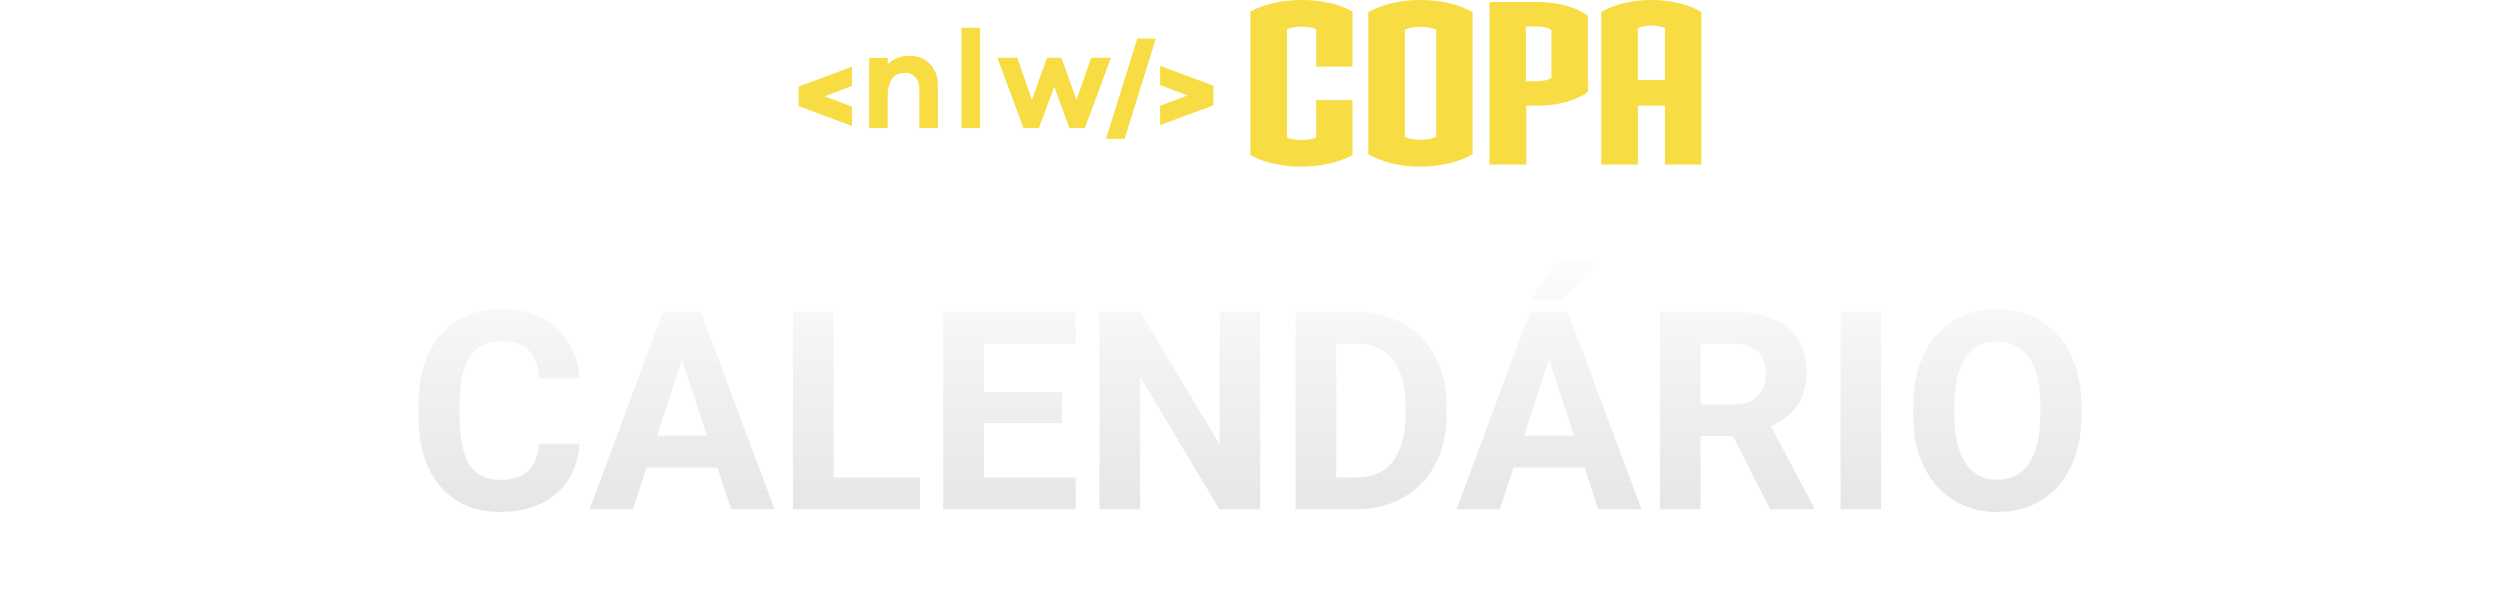
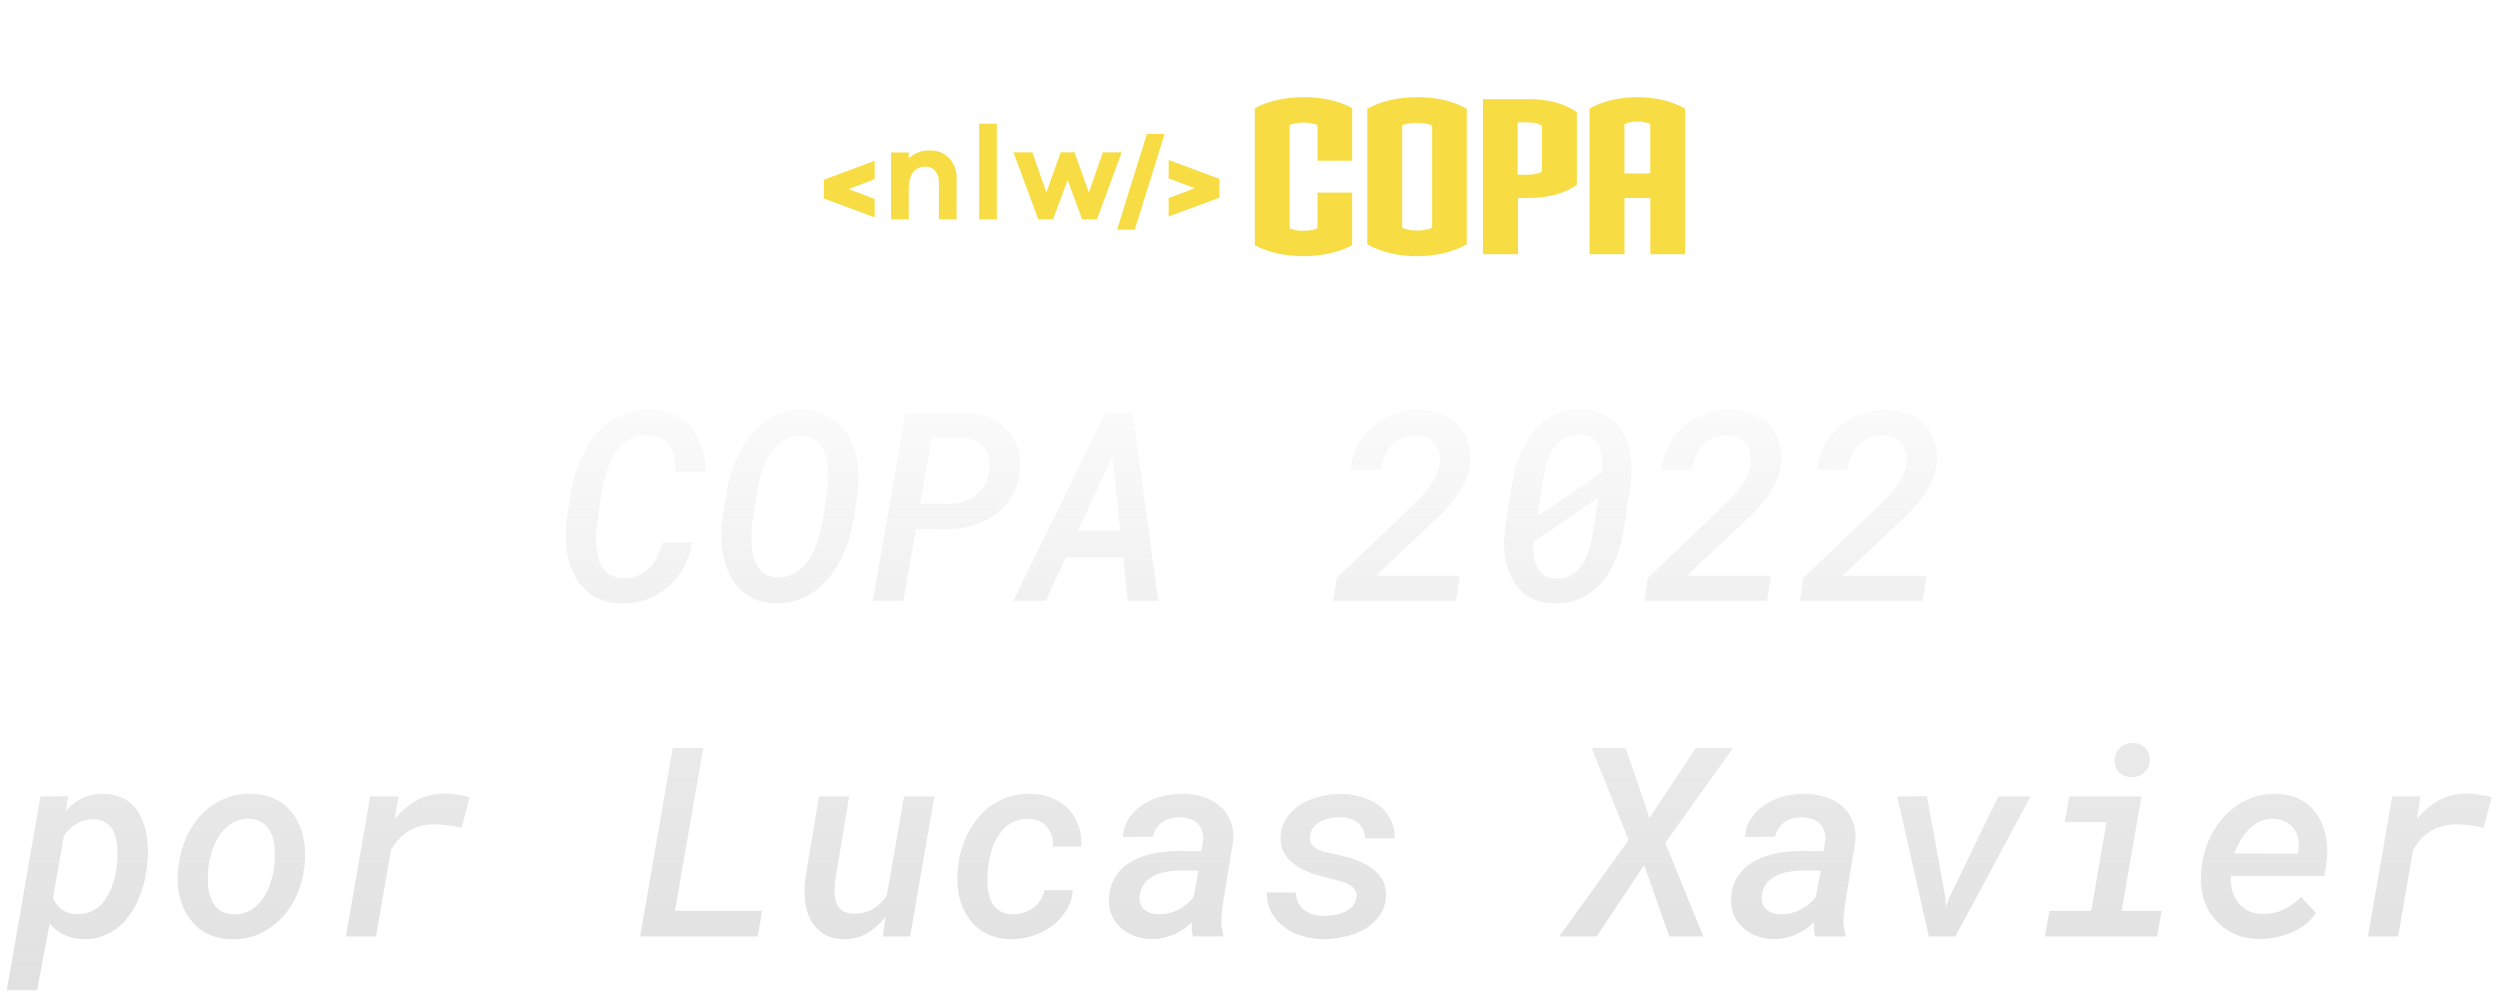
- <svg xmlns="http://www.w3.org/2000/svg" width="270" height="64" viewBox="0 0 270 64" fill="none">
-   <path fill-rule="evenodd" clip-rule="evenodd" d="M92.013 9.282V7.203L86.267 9.339H86.256V11.472H86.267L92.013 13.607V11.526L89.066 10.4L92.013 9.279V9.282Z" fill="#F7DD43" />
-   <path fill-rule="evenodd" clip-rule="evenodd" d="M125.292 13.504V11.425L128.236 10.307L125.292 9.189V7.111L131.03 9.246H131.043V11.382H131.03L125.292 13.506V13.504ZM122.827 4.17L119.454 15H121.456L124.83 4.17H122.827Z" fill="#F7DD43" />
-   <path fill-rule="evenodd" clip-rule="evenodd" d="M100.454 6.917C101.026 7.543 101.325 8.37 101.29 9.216V13.83H99.287V9.641C99.312 9.173 99.162 8.716 98.868 8.351C98.591 8.027 98.18 7.848 97.753 7.867C96.499 7.867 95.87 8.737 95.87 10.476V13.83H93.868V6.256H95.87V6.939C96.507 6.322 97.369 5.993 98.256 6.031C99.083 5.995 99.883 6.319 100.454 6.917Z" fill="#F7DD43" />
-   <path fill-rule="evenodd" clip-rule="evenodd" d="M103.841 3V13.83H105.844V3H103.841Z" fill="#F7DD43" />
-   <path fill-rule="evenodd" clip-rule="evenodd" d="M117.166 13.83H115.496L113.858 9.369L112.204 13.83H110.534L107.726 6.243H109.867L111.445 10.781L113.072 6.243H114.636L116.263 10.794L117.841 6.243H119.982L117.172 13.83H117.166Z" fill="#F7DD43" />
-   <path d="M140.58 17.998C138.653 17.998 136.629 17.633 135.043 16.754V1.244C136.605 0.39 138.628 2.85548e-05 140.58 2.85548e-05C142.531 2.85548e-05 144.507 0.365 146.066 1.244V7.195H142.139V3.146C141.676 2.951 141.115 2.878 140.555 2.878C139.995 2.878 139.481 2.951 138.993 3.146V14.852C139.456 15.047 139.993 15.12 140.555 15.12C141.117 15.12 141.652 15.047 142.139 14.852V10.805H146.066V16.756C144.53 17.61 142.506 17.975 140.58 18V17.998Z" fill="#F7DD43" />
-   <path d="M153.431 17.998C151.358 17.998 149.359 17.558 147.773 16.657V1.317C149.334 0.44 151.335 0 153.431 0C155.528 0 157.479 0.415 159.04 1.317V16.657C157.504 17.558 155.48 17.973 153.431 17.998ZM155.115 3.195C154.652 3 154.091 2.903 153.408 2.903C152.726 2.903 152.189 3 151.725 3.195V14.78C152.187 15 152.749 15.097 153.408 15.097C154.068 15.097 154.628 15 155.115 14.78V3.195Z" fill="#F7DD43" />
-   <path d="M165.893 11.413H164.844V17.778H160.869V0.22H165.893C168.284 0.22 170.088 0.707 171.502 1.707V9.926C170.113 10.902 168.282 11.413 165.893 11.413ZM167.552 3.243C167.187 2.975 166.698 2.853 165.868 2.853H164.794V8.779H165.868C166.673 8.779 167.16 8.657 167.552 8.414V3.243Z" fill="#F7DD43" />
-   <path d="M179.817 17.778V11.413H176.891V17.778H172.941V1.292C174.38 0.438 176.404 0 178.355 0C180.306 0 182.305 0.44 183.744 1.292V17.778H179.817ZM179.817 3.048C179.402 2.853 178.89 2.756 178.353 2.756C177.816 2.756 177.304 2.853 176.889 3.048V8.632H179.815V3.048H179.817Z" fill="#F7DD43" />
-   <path d="M58.213 47.925H62.593C62.505 49.36 62.109 50.635 61.406 51.748C60.713 52.861 59.741 53.73 58.491 54.355C57.251 54.98 55.757 55.293 54.009 55.293C52.642 55.293 51.416 55.059 50.332 54.59C49.248 54.111 48.32 53.428 47.549 52.539C46.787 51.65 46.206 50.576 45.806 49.316C45.405 48.057 45.205 46.645 45.205 45.083V43.603C45.205 42.041 45.41 40.63 45.82 39.37C46.24 38.101 46.836 37.022 47.607 36.133C48.389 35.244 49.321 34.56 50.405 34.082C51.489 33.603 52.7 33.364 54.038 33.364C55.815 33.364 57.315 33.687 58.535 34.331C59.766 34.976 60.718 35.864 61.392 36.997C62.075 38.13 62.485 39.419 62.622 40.864H58.227C58.179 40.005 58.008 39.277 57.715 38.682C57.422 38.076 56.977 37.622 56.382 37.319C55.796 37.007 55.015 36.851 54.038 36.851C53.306 36.851 52.666 36.987 52.119 37.261C51.572 37.534 51.113 37.949 50.742 38.506C50.371 39.062 50.093 39.766 49.907 40.615C49.731 41.455 49.644 42.441 49.644 43.574V45.083C49.644 46.187 49.727 47.158 49.893 47.998C50.059 48.828 50.312 49.531 50.654 50.107C51.006 50.674 51.455 51.103 52.002 51.397C52.559 51.68 53.227 51.821 54.009 51.821C54.927 51.821 55.684 51.675 56.279 51.382C56.875 51.089 57.329 50.654 57.642 50.078C57.964 49.502 58.154 48.784 58.213 47.925ZM74.15 37.319L68.35 55H63.677L71.602 33.672H74.575L74.15 37.319ZM78.97 55L73.154 37.319L72.686 33.672H75.689L83.657 55H78.97ZM78.706 47.06V50.503H67.441V47.06H78.706ZM99.346 51.572V55H88.608V51.572H99.346ZM90.029 33.672V55H85.635V33.672H90.029ZM116.177 51.572V55H104.824V51.572H116.177ZM106.26 33.672V55H101.865V33.672H106.26ZM114.697 42.358V45.698H104.824V42.358H114.697ZM116.162 33.672V37.114H104.824V33.672H116.162ZM136.099 33.672V55H131.704L123.135 40.703V55H118.74V33.672H123.135L131.719 47.983V33.672H136.099ZM146.47 55H141.826L141.855 51.572H146.47C147.622 51.572 148.594 51.313 149.385 50.796C150.176 50.269 150.771 49.502 151.172 48.496C151.582 47.49 151.787 46.274 151.787 44.849V43.809C151.787 42.715 151.67 41.753 151.436 40.923C151.211 40.093 150.874 39.395 150.425 38.828C149.976 38.262 149.424 37.837 148.77 37.554C148.115 37.261 147.363 37.114 146.514 37.114H141.738V33.672H146.514C147.939 33.672 149.243 33.916 150.425 34.404C151.616 34.883 152.646 35.571 153.516 36.47C154.385 37.368 155.054 38.442 155.522 39.692C156.001 40.933 156.24 42.315 156.24 43.838V44.849C156.24 46.362 156.001 47.744 155.522 48.994C155.054 50.244 154.385 51.318 153.516 52.217C152.656 53.105 151.626 53.794 150.425 54.282C149.233 54.761 147.915 55 146.47 55ZM144.316 33.672V55H139.922V33.672H144.316ZM167.783 37.319L161.982 55H157.31L165.234 33.672H168.208L167.783 37.319ZM172.603 55L166.787 37.319L166.318 33.672H169.321L177.29 55H172.603ZM172.339 47.06V50.503H161.074V47.06H172.339ZM165.308 32.471L168.179 27.959H172.764L168.735 32.471H165.308ZM179.268 33.672H187.222C188.853 33.672 190.254 33.916 191.426 34.404C192.607 34.893 193.516 35.615 194.15 36.572C194.785 37.529 195.103 38.706 195.103 40.102C195.103 41.245 194.907 42.227 194.517 43.047C194.136 43.857 193.594 44.536 192.891 45.083C192.197 45.62 191.382 46.05 190.444 46.372L189.053 47.105H182.139L182.109 43.677H187.251C188.022 43.677 188.662 43.54 189.17 43.267C189.678 42.993 190.059 42.612 190.312 42.124C190.576 41.636 190.708 41.069 190.708 40.425C190.708 39.741 190.581 39.15 190.327 38.652C190.073 38.154 189.688 37.773 189.17 37.51C188.652 37.246 188.003 37.114 187.222 37.114H183.662V55H179.268V33.672ZM191.191 55L186.328 45.493L190.972 45.464L195.894 54.795V55H191.191ZM203.159 33.672V55H198.779V33.672H203.159ZM224.795 43.838V44.849C224.795 46.47 224.575 47.925 224.136 49.214C223.696 50.503 223.076 51.602 222.275 52.51C221.475 53.408 220.518 54.097 219.404 54.575C218.301 55.054 217.075 55.293 215.728 55.293C214.39 55.293 213.164 55.054 212.051 54.575C210.947 54.097 209.99 53.408 209.18 52.51C208.369 51.602 207.739 50.503 207.29 49.214C206.851 47.925 206.631 46.47 206.631 44.849V43.838C206.631 42.207 206.851 40.752 207.29 39.473C207.729 38.184 208.35 37.085 209.15 36.177C209.961 35.269 210.918 34.575 212.021 34.097C213.135 33.618 214.36 33.379 215.698 33.379C217.046 33.379 218.271 33.618 219.375 34.097C220.488 34.575 221.445 35.269 222.246 36.177C223.057 37.085 223.682 38.184 224.121 39.473C224.57 40.752 224.795 42.207 224.795 43.838ZM220.356 44.849V43.809C220.356 42.676 220.254 41.68 220.049 40.82C219.844 39.961 219.541 39.238 219.141 38.652C218.74 38.066 218.252 37.627 217.676 37.334C217.1 37.031 216.44 36.88 215.698 36.88C214.956 36.88 214.297 37.031 213.721 37.334C213.154 37.627 212.671 38.066 212.271 38.652C211.88 39.238 211.582 39.961 211.377 40.82C211.172 41.68 211.069 42.676 211.069 43.809V44.849C211.069 45.972 211.172 46.968 211.377 47.837C211.582 48.696 211.885 49.424 212.285 50.02C212.686 50.605 213.174 51.05 213.75 51.352C214.326 51.655 214.985 51.807 215.728 51.807C216.47 51.807 217.129 51.655 217.705 51.352C218.281 51.05 218.765 50.605 219.155 50.02C219.546 49.424 219.844 48.696 220.049 47.837C220.254 46.968 220.356 45.972 220.356 44.849Z" fill="url(#paint0_linear_122_239)" />
+ <svg xmlns="http://www.w3.org/2000/svg" width="283" height="113" viewBox="0 0 283 113" fill="none">
+   <path fill-rule="evenodd" clip-rule="evenodd" d="M99.013 20.282V18.203L93.267 20.339H93.256V22.472H93.267L99.013 24.607V22.526L96.066 21.4L99.013 20.279V20.282Z" fill="#F7DD43" />
+   <path fill-rule="evenodd" clip-rule="evenodd" d="M132.292 24.504V22.425L135.236 21.307L132.292 20.189V18.111L138.03 20.246H138.043V22.382H138.03L132.292 24.506V24.504ZM129.827 15.17L126.454 26H128.456L131.83 15.17H129.827Z" fill="#F7DD43" />
+   <path fill-rule="evenodd" clip-rule="evenodd" d="M107.454 17.918C108.026 18.543 108.325 19.37 108.289 20.216V24.83H106.287V20.641C106.312 20.173 106.162 19.716 105.868 19.351C105.591 19.027 105.18 18.848 104.753 18.867C103.499 18.867 102.87 19.738 102.87 21.476V24.83H100.868V17.256H102.87V17.939C103.507 17.322 104.369 16.992 105.256 17.031C106.083 16.995 106.883 17.319 107.454 17.918V17.918Z" fill="#F7DD43" />
+   <path fill-rule="evenodd" clip-rule="evenodd" d="M110.841 14V24.83H112.844V14H110.841Z" fill="#F7DD43" />
+   <path fill-rule="evenodd" clip-rule="evenodd" d="M124.166 24.83H122.496L120.858 20.369L119.204 24.83H117.534L114.726 17.243H116.867L118.445 21.781L120.072 17.243H121.636L123.263 21.794L124.841 17.243H126.982L124.172 24.83H124.166Z" fill="#F7DD43" />
+   <path d="M147.58 28.998C145.653 28.998 143.629 28.633 142.043 27.754V12.244C143.605 11.39 145.628 11 147.58 11C149.531 11 151.507 11.365 153.066 12.244V18.195H149.139V14.146C148.677 13.951 148.115 13.878 147.555 13.878C146.995 13.878 146.481 13.951 145.993 14.146V25.852C146.456 26.047 146.993 26.12 147.555 26.12C148.117 26.12 148.652 26.047 149.139 25.852V21.805H153.066V27.756C151.53 28.61 149.506 28.975 147.58 29V28.998Z" fill="#F7DD43" />
+   <path d="M160.431 28.998C158.358 28.998 156.359 28.558 154.773 27.657V12.317C156.334 11.44 158.335 11 160.431 11C162.528 11 164.479 11.415 166.04 12.317V27.657C164.504 28.558 162.48 28.973 160.431 28.998ZM162.115 14.195C161.652 14 161.091 13.903 160.408 13.903C159.726 13.903 159.189 14 158.725 14.195V25.78C159.187 26 159.749 26.097 160.408 26.097C161.068 26.097 161.628 26 162.115 25.78V14.195Z" fill="#F7DD43" />
+   <path d="M172.893 22.413H171.844V28.778H167.869V11.22H172.893C175.284 11.22 177.088 11.707 178.502 12.707V20.926C177.113 21.902 175.282 22.413 172.893 22.413ZM174.552 14.243C174.187 13.976 173.698 13.853 172.868 13.853H171.794V19.779H172.868C173.673 19.779 174.16 19.657 174.552 19.414V14.243Z" fill="#F7DD43" />
+   <path d="M186.817 28.778V22.413H183.891V28.778H179.941V12.292C181.38 11.438 183.404 11 185.355 11C187.306 11 189.305 11.44 190.744 12.292V28.778H186.817ZM186.817 14.048C186.402 13.853 185.89 13.756 185.353 13.756C184.816 13.756 184.304 13.853 183.889 14.048V19.632H186.815V14.048H186.817Z" fill="#F7DD43" />
+   <path d="M78.338 61.408L74.969 61.452C74.832 62.028 74.642 62.565 74.397 63.063C74.153 63.562 73.846 63.991 73.475 64.353C73.103 64.704 72.669 64.982 72.171 65.188C71.673 65.383 71.106 65.466 70.472 65.436C69.915 65.417 69.451 65.3 69.08 65.085C68.709 64.86 68.406 64.567 68.172 64.206C67.947 63.855 67.781 63.449 67.674 62.99C67.576 62.531 67.513 62.062 67.483 61.584C67.464 61.096 67.469 60.612 67.498 60.134C67.537 59.655 67.586 59.216 67.644 58.815L68.084 55.856C68.162 55.388 68.26 54.895 68.377 54.377C68.504 53.859 68.665 53.347 68.86 52.839C69.056 52.351 69.285 51.882 69.549 51.433C69.822 50.983 70.14 50.593 70.501 50.261C70.862 49.938 71.277 49.685 71.746 49.499C72.215 49.304 72.747 49.216 73.343 49.235C73.958 49.255 74.466 49.382 74.866 49.616C75.276 49.851 75.603 50.153 75.848 50.524C76.082 50.905 76.243 51.345 76.331 51.843C76.429 52.341 76.482 52.863 76.492 53.41H79.905C79.876 52.424 79.725 51.506 79.451 50.656C79.188 49.807 78.797 49.069 78.279 48.444C77.762 47.81 77.112 47.312 76.331 46.95C75.55 46.579 74.632 46.384 73.577 46.364C72.679 46.345 71.849 46.462 71.087 46.716C70.335 46.96 69.651 47.302 69.036 47.741C68.401 48.181 67.835 48.708 67.337 49.323C66.849 49.929 66.424 50.588 66.062 51.301C65.701 52.014 65.398 52.761 65.154 53.542C64.91 54.323 64.725 55.105 64.598 55.886L64.158 58.801C64.061 59.543 64.022 60.29 64.041 61.042C64.061 61.784 64.158 62.502 64.334 63.195C64.5 63.889 64.739 64.543 65.052 65.158C65.364 65.773 65.765 66.306 66.253 66.755C66.731 67.224 67.303 67.595 67.967 67.868C68.631 68.142 69.393 68.288 70.252 68.308C71.307 68.337 72.288 68.186 73.196 67.853C74.114 67.522 74.925 67.048 75.628 66.433C76.331 65.827 76.917 65.1 77.386 64.25C77.855 63.391 78.172 62.443 78.338 61.408ZM96.634 58.742L97.073 55.944C97.171 55.222 97.205 54.484 97.176 53.732C97.147 52.98 97.054 52.253 96.897 51.55C96.722 50.856 96.478 50.202 96.165 49.587C95.853 48.962 95.457 48.415 94.978 47.946C94.49 47.477 93.914 47.106 93.25 46.833C92.596 46.55 91.844 46.398 90.994 46.379C90.106 46.359 89.285 46.477 88.533 46.73C87.791 46.975 87.117 47.321 86.512 47.77C85.906 48.22 85.359 48.757 84.871 49.382C84.393 50.007 83.978 50.676 83.626 51.389C83.274 52.102 82.981 52.849 82.747 53.63C82.513 54.401 82.332 55.173 82.205 55.944L81.766 58.757C81.668 59.48 81.629 60.212 81.648 60.954C81.678 61.696 81.77 62.414 81.927 63.107C82.083 63.81 82.312 64.475 82.615 65.1C82.928 65.715 83.318 66.252 83.787 66.711C84.256 67.18 84.817 67.556 85.472 67.839C86.126 68.122 86.873 68.273 87.713 68.293C88.611 68.312 89.432 68.2 90.174 67.956C90.926 67.702 91.614 67.356 92.239 66.916C92.855 66.467 93.406 65.935 93.894 65.319C94.393 64.694 94.822 64.025 95.184 63.312C95.545 62.6 95.843 61.857 96.077 61.086C96.321 60.305 96.507 59.523 96.634 58.742ZM93.602 55.886L93.162 58.757C93.084 59.226 92.981 59.714 92.855 60.222C92.737 60.73 92.586 61.227 92.4 61.716C92.205 62.214 91.971 62.688 91.697 63.137C91.424 63.586 91.111 63.977 90.76 64.309C90.398 64.641 89.988 64.904 89.529 65.1C89.07 65.285 88.553 65.368 87.977 65.349C87.439 65.329 86.99 65.207 86.629 64.982C86.268 64.748 85.975 64.45 85.75 64.089C85.535 63.737 85.374 63.332 85.267 62.873C85.169 62.414 85.106 61.945 85.076 61.467C85.057 60.988 85.061 60.52 85.091 60.06C85.12 59.592 85.164 59.162 85.223 58.772L85.677 55.915C85.745 55.456 85.838 54.973 85.955 54.465C86.072 53.957 86.224 53.454 86.409 52.956C86.585 52.468 86.805 52.004 87.068 51.565C87.332 51.125 87.64 50.734 87.991 50.393C88.333 50.06 88.728 49.802 89.178 49.616C89.637 49.421 90.154 49.333 90.731 49.352C91.277 49.372 91.731 49.494 92.093 49.719C92.464 49.943 92.767 50.231 93.001 50.583C93.226 50.935 93.397 51.335 93.514 51.784C93.631 52.233 93.704 52.692 93.733 53.161C93.763 53.64 93.763 54.113 93.733 54.582C93.704 55.051 93.66 55.485 93.602 55.886ZM103.68 59.87L107.356 59.885C108.362 59.885 109.334 59.738 110.271 59.445C111.209 59.143 112.049 58.708 112.791 58.142C113.523 57.585 114.124 56.897 114.593 56.076C115.071 55.246 115.354 54.299 115.442 53.234C115.53 52.258 115.433 51.374 115.149 50.583C114.876 49.782 114.461 49.099 113.904 48.532C113.338 47.966 112.654 47.526 111.854 47.214C111.062 46.892 110.193 46.716 109.246 46.687L102.508 46.672L98.816 68H102.259L103.68 59.87ZM104.163 56.999L105.467 49.543L109.129 49.558C109.656 49.587 110.115 49.704 110.506 49.909C110.896 50.105 111.214 50.368 111.458 50.7C111.692 51.032 111.854 51.418 111.941 51.857C112.039 52.287 112.059 52.756 112 53.264C111.922 53.84 111.751 54.362 111.487 54.831C111.224 55.29 110.892 55.681 110.491 56.003C110.091 56.335 109.637 56.589 109.129 56.765C108.621 56.94 108.084 57.028 107.518 57.028L104.163 56.999ZM127.132 63.093L127.659 68H131.116L128.201 46.672H125.14L114.71 68H118.387L120.657 63.093H127.132ZM122.034 60.075L125.916 51.667L126.824 60.075H122.034ZM164.822 68L165.262 65.173H155.74L161.131 60.105C161.678 59.587 162.249 59.045 162.845 58.478C163.44 57.912 163.992 57.312 164.5 56.677C165.008 56.042 165.438 55.368 165.789 54.655C166.141 53.942 166.351 53.181 166.419 52.37C166.487 51.472 166.395 50.661 166.141 49.938C165.896 49.206 165.521 48.576 165.013 48.049C164.505 47.531 163.885 47.131 163.152 46.848C162.42 46.555 161.614 46.398 160.735 46.379C159.729 46.359 158.772 46.516 157.864 46.848C156.956 47.17 156.15 47.629 155.447 48.225C154.734 48.83 154.153 49.553 153.704 50.393C153.255 51.232 152.986 52.16 152.898 53.176L156.312 53.161C156.39 52.595 156.531 52.072 156.736 51.594C156.951 51.105 157.234 50.685 157.586 50.334C157.918 49.982 158.323 49.714 158.802 49.528C159.28 49.333 159.827 49.245 160.442 49.265C160.901 49.284 161.302 49.382 161.644 49.558C161.985 49.733 162.264 49.968 162.479 50.261C162.693 50.554 162.84 50.895 162.918 51.286C163.006 51.667 163.025 52.077 162.977 52.517C162.898 53.063 162.723 53.591 162.449 54.099C162.186 54.597 161.868 55.075 161.497 55.534C161.116 55.993 160.711 56.428 160.281 56.838C159.861 57.248 159.466 57.634 159.095 57.995L151.316 65.436L150.921 68H164.822ZM183.821 59.841L184.612 54.816C184.681 54.27 184.71 53.718 184.7 53.161C184.7 52.595 184.656 52.067 184.568 51.579C184.471 50.935 184.3 50.31 184.056 49.704C183.821 49.099 183.499 48.566 183.089 48.107C182.659 47.59 182.117 47.175 181.463 46.862C180.809 46.55 180.027 46.384 179.119 46.364C178.338 46.345 177.62 46.428 176.966 46.613C176.312 46.799 175.716 47.062 175.179 47.404C174.749 47.697 174.358 48.034 174.007 48.415C173.655 48.786 173.338 49.196 173.055 49.645C172.547 50.368 172.137 51.179 171.824 52.077C171.521 52.966 171.302 53.879 171.165 54.816L170.374 59.87C170.296 60.427 170.257 60.983 170.257 61.54C170.267 62.087 170.315 62.619 170.403 63.137C170.491 63.703 170.633 64.245 170.828 64.763C171.023 65.27 171.282 65.734 171.604 66.154C172.024 66.779 172.586 67.287 173.289 67.678C173.992 68.068 174.852 68.278 175.867 68.308C176.6 68.327 177.273 68.254 177.889 68.088C178.514 67.922 179.08 67.688 179.588 67.385C180.223 67.014 180.784 66.545 181.272 65.978C181.761 65.412 182.176 64.787 182.518 64.103C182.84 63.469 183.108 62.79 183.323 62.067C183.538 61.335 183.704 60.593 183.821 59.841ZM178.87 49.206C179.456 49.226 179.92 49.367 180.262 49.631C180.604 49.895 180.867 50.227 181.053 50.627C181.219 51.037 181.321 51.491 181.36 51.989C181.399 52.477 181.404 52.956 181.375 53.425L173.992 58.478C174.012 58.391 174.026 58.303 174.036 58.215C174.056 58.117 174.09 57.902 174.139 57.57L174.695 54.172C174.764 53.693 174.861 53.205 174.988 52.707C175.125 52.209 175.311 51.74 175.545 51.301C175.682 51.027 175.838 50.773 176.014 50.539C176.199 50.295 176.404 50.08 176.629 49.895C176.912 49.67 177.239 49.494 177.61 49.367C177.981 49.24 178.401 49.187 178.87 49.206ZM176.102 65.481C175.525 65.461 175.066 65.324 174.725 65.07C174.383 64.816 174.124 64.489 173.948 64.089C173.763 63.698 173.646 63.264 173.597 62.785C173.558 62.297 173.553 61.818 173.582 61.35L180.965 56.31C180.916 56.584 180.877 56.799 180.848 56.955C180.828 57.111 180.799 57.307 180.76 57.541L180.291 60.471C180.223 60.861 180.14 61.262 180.042 61.672C179.944 62.082 179.822 62.477 179.676 62.858C179.52 63.269 179.31 63.659 179.046 64.03C178.792 64.392 178.489 64.694 178.138 64.939C177.864 65.144 177.557 65.29 177.215 65.378C176.883 65.466 176.512 65.5 176.102 65.481ZM200.037 68L200.477 65.173H190.955L196.346 60.105C196.893 59.587 197.464 59.045 198.06 58.478C198.655 57.912 199.207 57.312 199.715 56.677C200.223 56.042 200.652 55.368 201.004 54.655C201.355 53.942 201.565 53.181 201.634 52.37C201.702 51.472 201.609 50.661 201.355 49.938C201.111 49.206 200.735 48.576 200.228 48.049C199.72 47.531 199.1 47.131 198.367 46.848C197.635 46.555 196.829 46.398 195.95 46.379C194.944 46.359 193.987 46.516 193.079 46.848C192.171 47.17 191.365 47.629 190.662 48.225C189.949 48.83 189.368 49.553 188.919 50.393C188.47 51.232 188.201 52.16 188.113 53.176L191.526 53.161C191.604 52.595 191.746 52.072 191.951 51.594C192.166 51.105 192.449 50.685 192.801 50.334C193.133 49.982 193.538 49.714 194.017 49.528C194.495 49.333 195.042 49.245 195.657 49.265C196.116 49.284 196.517 49.382 196.858 49.558C197.2 49.733 197.479 49.968 197.693 50.261C197.908 50.554 198.055 50.895 198.133 51.286C198.221 51.667 198.24 52.077 198.191 52.517C198.113 53.063 197.938 53.591 197.664 54.099C197.4 54.597 197.083 55.075 196.712 55.534C196.331 55.993 195.926 56.428 195.496 56.838C195.076 57.248 194.681 57.634 194.31 57.995L186.531 65.436L186.136 68H200.037ZM217.645 68L218.084 65.173H208.562L213.953 60.105C214.5 59.587 215.071 59.045 215.667 58.478C216.263 57.912 216.814 57.312 217.322 56.677C217.83 56.042 218.26 55.368 218.611 54.655C218.963 53.942 219.173 53.181 219.241 52.37C219.31 51.472 219.217 50.661 218.963 49.938C218.719 49.206 218.343 48.576 217.835 48.049C217.327 47.531 216.707 47.131 215.975 46.848C215.242 46.555 214.437 46.398 213.558 46.379C212.552 46.359 211.595 46.516 210.687 46.848C209.778 47.17 208.973 47.629 208.27 48.225C207.557 48.83 206.976 49.553 206.526 50.393C206.077 51.232 205.809 52.16 205.721 53.176L209.134 53.161C209.212 52.595 209.354 52.072 209.559 51.594C209.773 51.105 210.057 50.685 210.408 50.334C210.74 49.982 211.146 49.714 211.624 49.528C212.103 49.333 212.649 49.245 213.265 49.265C213.724 49.284 214.124 49.382 214.466 49.558C214.808 49.733 215.086 49.968 215.301 50.261C215.516 50.554 215.662 50.895 215.74 51.286C215.828 51.667 215.848 52.077 215.799 52.517C215.721 53.063 215.545 53.591 215.271 54.099C215.008 54.597 214.69 55.075 214.319 55.534C213.938 55.993 213.533 56.428 213.104 56.838C212.684 57.248 212.288 57.634 211.917 57.995L204.139 65.436L203.743 68H217.645ZM16.639 98.134L16.668 97.826C16.736 97.231 16.761 96.625 16.741 96.01C16.722 95.385 16.653 94.779 16.536 94.193C16.409 93.607 16.224 93.056 15.979 92.538C15.745 92.02 15.438 91.561 15.057 91.161C14.666 90.77 14.202 90.463 13.665 90.238C13.128 90.004 12.498 89.877 11.775 89.857C11.229 89.848 10.711 89.906 10.223 90.033C9.734 90.16 9.28 90.356 8.86 90.619C8.606 90.766 8.357 90.941 8.113 91.147C7.879 91.342 7.654 91.557 7.439 91.791L7.703 90.136L4.583 90.15L0.774 112.094H4.202L5.623 104.535C5.799 104.76 5.994 104.965 6.209 105.15C6.424 105.326 6.648 105.482 6.883 105.619C7.264 105.844 7.669 106.01 8.099 106.117C8.538 106.234 8.997 106.298 9.476 106.308C10.188 106.327 10.843 106.234 11.438 106.029C12.044 105.834 12.591 105.556 13.079 105.194C13.636 104.804 14.124 104.32 14.544 103.744C14.974 103.168 15.335 102.553 15.628 101.898C15.892 101.303 16.106 100.688 16.273 100.053C16.448 99.408 16.57 98.769 16.639 98.134ZM13.24 97.826L13.211 98.134C13.162 98.524 13.089 98.93 12.991 99.35C12.894 99.76 12.762 100.16 12.596 100.551C12.42 100.99 12.2 101.405 11.937 101.796C11.673 102.187 11.365 102.514 11.014 102.777C10.711 103.002 10.369 103.178 9.988 103.305C9.607 103.432 9.188 103.49 8.729 103.48C8.387 103.471 8.069 103.422 7.776 103.334C7.483 103.246 7.22 103.119 6.985 102.953C6.78 102.797 6.595 102.611 6.429 102.396C6.263 102.182 6.121 101.928 6.004 101.635L7.249 94.56C7.435 94.315 7.63 94.091 7.835 93.886C8.05 93.671 8.274 93.49 8.509 93.344C8.812 93.139 9.139 92.987 9.49 92.89C9.842 92.782 10.218 92.733 10.618 92.743C11.048 92.753 11.409 92.831 11.702 92.978C12.005 93.114 12.264 93.305 12.479 93.549C12.674 93.773 12.83 94.047 12.947 94.369C13.065 94.691 13.152 95.028 13.211 95.38C13.279 95.78 13.313 96.195 13.313 96.625C13.313 97.045 13.289 97.445 13.24 97.826ZM20.198 98.031L20.169 98.339C20.091 99.061 20.086 99.769 20.154 100.463C20.232 101.146 20.384 101.791 20.608 102.396C20.784 102.855 20.999 103.28 21.253 103.671C21.507 104.052 21.805 104.423 22.146 104.784C22.596 105.224 23.167 105.585 23.86 105.868C24.554 106.142 25.325 106.288 26.175 106.308C27.347 106.337 28.411 106.137 29.368 105.707C30.325 105.268 31.16 104.677 31.873 103.935C32.576 103.192 33.148 102.328 33.587 101.342C34.026 100.346 34.315 99.301 34.451 98.207L34.48 97.885C34.559 97.162 34.563 96.454 34.495 95.761C34.427 95.067 34.28 94.413 34.056 93.798C33.88 93.3 33.645 92.836 33.352 92.406C33.06 91.977 32.723 91.586 32.342 91.234C31.873 90.824 31.311 90.497 30.657 90.253C30.013 89.999 29.285 89.867 28.475 89.857C27.303 89.828 26.243 90.028 25.296 90.458C24.349 90.888 23.528 91.464 22.835 92.186C22.102 92.939 21.512 93.822 21.062 94.838C20.623 95.853 20.335 96.918 20.198 98.031ZM23.582 98.339L23.611 98.031C23.689 97.406 23.841 96.776 24.065 96.142C24.29 95.497 24.588 94.916 24.959 94.398C25.33 93.871 25.789 93.451 26.336 93.139C26.883 92.816 27.523 92.665 28.255 92.685C28.89 92.714 29.402 92.88 29.793 93.183C30.193 93.485 30.496 93.871 30.701 94.34C30.936 94.897 31.067 95.487 31.097 96.112C31.126 96.737 31.111 97.333 31.053 97.899L31.023 98.207C30.955 98.764 30.809 99.379 30.584 100.053C30.359 100.717 30.061 101.303 29.69 101.811C29.31 102.328 28.846 102.748 28.299 103.07C27.752 103.383 27.117 103.529 26.395 103.51C25.74 103.48 25.208 103.31 24.798 102.997C24.398 102.685 24.105 102.289 23.919 101.811C23.704 101.303 23.577 100.741 23.538 100.126C23.509 99.501 23.523 98.905 23.582 98.339ZM50.257 89.828C49.681 89.828 49.134 89.897 48.616 90.033C48.099 90.17 47.605 90.365 47.137 90.619C46.678 90.873 46.243 91.181 45.833 91.542C45.423 91.894 45.037 92.284 44.676 92.714L44.778 92.157L45.101 90.15H41.907L39.153 106H42.566L44.266 96.2C44.549 95.722 44.861 95.297 45.203 94.926C45.555 94.555 45.94 94.252 46.36 94.018C46.77 93.783 47.22 93.607 47.708 93.49C48.196 93.363 48.719 93.305 49.275 93.314C49.783 93.324 50.281 93.363 50.77 93.432C51.268 93.5 51.761 93.593 52.249 93.71L53.157 90.253C52.679 90.106 52.195 90.004 51.707 89.945C51.228 89.877 50.745 89.838 50.257 89.828ZM76.404 103.1L79.612 84.672H76.155L72.464 106H85.765L86.277 103.1H76.404ZM95.52 106.308C96.507 106.327 97.391 106.103 98.172 105.634C98.963 105.155 99.656 104.54 100.252 103.788L99.93 106H103.021L105.774 90.15H102.347L100.384 101.386C100.169 101.698 99.935 101.977 99.681 102.221C99.436 102.465 99.173 102.675 98.89 102.851C98.558 103.046 98.196 103.192 97.806 103.29C97.415 103.388 97 103.432 96.561 103.422C96.004 103.402 95.574 103.275 95.272 103.041C94.978 102.807 94.773 102.509 94.656 102.147C94.529 101.786 94.466 101.381 94.466 100.932C94.476 100.482 94.505 100.033 94.554 99.584L96.121 90.15H92.708L91.141 99.54C91.053 100.36 91.048 101.171 91.126 101.972C91.204 102.763 91.419 103.49 91.77 104.154C92.112 104.779 92.586 105.292 93.191 105.692C93.797 106.083 94.573 106.288 95.52 106.308ZM114.578 103.495C114.158 103.485 113.792 103.412 113.479 103.275C113.177 103.139 112.918 102.963 112.703 102.748C112.439 102.484 112.239 102.167 112.103 101.796C111.976 101.425 111.883 101.039 111.824 100.639C111.775 100.268 111.756 99.887 111.766 99.496C111.775 99.106 111.8 98.73 111.839 98.368L111.897 97.856C111.966 97.387 112.063 96.913 112.19 96.435C112.327 95.946 112.508 95.492 112.732 95.072C112.889 94.769 113.079 94.477 113.304 94.193C113.528 93.9 113.777 93.647 114.051 93.432C114.373 93.188 114.734 93.002 115.135 92.875C115.535 92.738 115.979 92.675 116.468 92.685C116.927 92.704 117.327 92.797 117.669 92.963C118.021 93.129 118.313 93.353 118.548 93.637C118.782 93.92 118.953 94.252 119.061 94.633C119.178 95.004 119.222 95.404 119.192 95.834L122.4 95.849C122.449 94.98 122.342 94.184 122.078 93.461C121.814 92.728 121.434 92.094 120.936 91.557C120.428 91.039 119.817 90.634 119.104 90.341C118.392 90.038 117.596 89.877 116.717 89.857C115.594 89.828 114.563 90.014 113.626 90.414C112.688 90.805 111.873 91.352 111.18 92.055C110.438 92.836 109.837 93.72 109.378 94.706C108.919 95.692 108.621 96.742 108.484 97.856L108.426 98.383C108.377 98.939 108.362 99.486 108.382 100.023C108.411 100.561 108.484 101.073 108.602 101.562C108.768 102.274 109.036 102.938 109.407 103.554C109.778 104.159 110.232 104.682 110.77 105.121C111.219 105.473 111.746 105.756 112.352 105.971C112.967 106.186 113.655 106.298 114.417 106.308C115.237 106.327 116.048 106.21 116.849 105.956C117.659 105.702 118.396 105.331 119.061 104.843C119.715 104.364 120.257 103.778 120.687 103.085C121.126 102.392 121.375 101.615 121.434 100.756L118.226 100.771C118.147 101.2 117.991 101.586 117.757 101.928C117.532 102.27 117.254 102.558 116.922 102.792C116.59 103.026 116.224 103.207 115.823 103.334C115.423 103.451 115.008 103.505 114.578 103.495ZM135.042 106H138.455L138.47 105.736C138.304 105.189 138.23 104.633 138.25 104.066C138.279 103.49 138.338 102.919 138.426 102.353L139.583 95.307C139.671 94.428 139.578 93.651 139.305 92.978C139.041 92.304 138.65 91.737 138.133 91.278C137.605 90.819 136.98 90.473 136.258 90.238C135.535 89.994 134.769 89.862 133.958 89.843C133.196 89.833 132.42 89.926 131.629 90.121C130.848 90.307 130.135 90.6 129.49 91C128.836 91.41 128.289 91.928 127.85 92.553C127.42 93.168 127.171 93.895 127.103 94.735L130.516 94.721C130.594 94.35 130.726 94.027 130.911 93.754C131.097 93.471 131.326 93.241 131.6 93.065C131.863 92.87 132.166 92.728 132.508 92.641C132.85 92.553 133.211 92.514 133.592 92.523C134.021 92.533 134.407 92.602 134.749 92.728C135.091 92.846 135.374 93.022 135.599 93.256C135.833 93.49 135.999 93.778 136.097 94.12C136.204 94.452 136.229 94.833 136.17 95.263L135.979 96.361L133.387 96.332C132.791 96.332 132.19 96.371 131.585 96.449C130.979 96.518 130.394 96.635 129.827 96.801C129.261 96.967 128.724 97.186 128.216 97.46C127.708 97.724 127.264 98.056 126.883 98.456C126.492 98.856 126.175 99.325 125.931 99.862C125.696 100.39 125.564 101 125.535 101.693C125.496 102.396 125.599 103.031 125.843 103.598C126.087 104.154 126.434 104.628 126.883 105.019C127.312 105.419 127.825 105.731 128.421 105.956C129.017 106.171 129.646 106.283 130.311 106.293C130.906 106.303 131.468 106.234 131.995 106.088C132.532 105.941 133.04 105.731 133.519 105.458C133.763 105.321 134.002 105.165 134.236 104.989C134.471 104.804 134.7 104.613 134.925 104.418C134.905 104.691 134.9 104.955 134.91 105.209C134.92 105.463 134.964 105.727 135.042 106ZM131.131 103.495C130.799 103.485 130.491 103.437 130.208 103.349C129.935 103.251 129.7 103.114 129.505 102.938C129.31 102.763 129.168 102.543 129.08 102.279C128.992 102.006 128.968 101.693 129.007 101.342C129.046 101.039 129.119 100.771 129.227 100.536C129.344 100.292 129.48 100.072 129.637 99.877C129.803 99.691 129.993 99.53 130.208 99.394C130.423 99.257 130.647 99.13 130.882 99.013C131.312 98.837 131.771 98.715 132.259 98.647C132.747 98.578 133.216 98.544 133.665 98.544L135.672 98.559L135.13 101.503C134.915 101.786 134.671 102.045 134.397 102.279C134.134 102.514 133.855 102.714 133.562 102.88C133.201 103.085 132.815 103.241 132.405 103.349C131.995 103.456 131.57 103.505 131.131 103.495ZM153.543 101.62C153.475 102.03 153.313 102.367 153.06 102.631C152.806 102.895 152.503 103.1 152.151 103.246C151.8 103.402 151.424 103.515 151.023 103.583C150.623 103.642 150.257 103.671 149.925 103.671C149.485 103.671 149.075 103.622 148.694 103.524C148.313 103.417 147.977 103.256 147.684 103.041C147.391 102.826 147.156 102.558 146.98 102.235C146.805 101.903 146.712 101.503 146.702 101.034L143.406 101.02C143.396 101.898 143.572 102.665 143.934 103.319C144.305 103.964 144.788 104.506 145.384 104.945C145.979 105.395 146.658 105.731 147.42 105.956C148.182 106.181 148.958 106.298 149.749 106.308C150.472 106.317 151.229 106.239 152.02 106.073C152.811 105.917 153.543 105.668 154.217 105.326C154.949 104.945 155.564 104.433 156.062 103.788C156.57 103.144 156.849 102.357 156.897 101.43C156.927 100.746 156.805 100.16 156.531 99.672C156.258 99.174 155.896 98.754 155.447 98.412C155.203 98.197 154.925 98.012 154.612 97.856C154.31 97.689 153.992 97.538 153.66 97.401C153.26 97.245 152.845 97.113 152.415 97.006C151.995 96.889 151.585 96.786 151.185 96.698C150.901 96.64 150.579 96.571 150.218 96.493C149.866 96.415 149.534 96.303 149.222 96.156C148.919 96.01 148.67 95.814 148.475 95.57C148.289 95.316 148.23 94.989 148.299 94.589C148.357 94.208 148.499 93.886 148.724 93.622C148.958 93.349 149.241 93.129 149.573 92.963C149.896 92.807 150.242 92.694 150.613 92.626C150.994 92.548 151.355 92.509 151.697 92.509C152.078 92.519 152.439 92.572 152.781 92.67C153.123 92.768 153.421 92.909 153.675 93.095C153.929 93.3 154.129 93.554 154.275 93.856C154.422 94.149 154.495 94.496 154.495 94.897L157.879 94.911C157.889 94.061 157.723 93.324 157.381 92.699C157.039 92.064 156.59 91.537 156.033 91.117C155.457 90.707 154.803 90.399 154.07 90.194C153.348 89.98 152.596 89.867 151.814 89.857C151.16 89.848 150.486 89.921 149.793 90.077C149.1 90.224 148.45 90.439 147.845 90.722C147.063 91.093 146.395 91.625 145.838 92.318C145.291 93.002 145.003 93.812 144.974 94.75C144.944 95.502 145.096 96.142 145.428 96.669C145.77 97.196 146.209 97.636 146.746 97.987C147.205 98.29 147.688 98.544 148.196 98.749C148.704 98.944 149.241 99.115 149.808 99.262C150.13 99.34 150.467 99.423 150.818 99.511C151.18 99.599 151.556 99.696 151.946 99.804C152.161 99.872 152.366 99.96 152.562 100.067C152.767 100.165 152.947 100.277 153.104 100.404C153.27 100.551 153.396 100.727 153.484 100.932C153.572 101.127 153.592 101.356 153.543 101.62ZM186.722 92.597L184.026 84.672H180.174L184.363 95.087L176.512 106H180.745L186.121 97.943L188.963 106H192.815L188.509 95.409L196.17 84.672H191.966L186.722 92.597ZM205.472 106H208.885L208.899 105.736C208.733 105.189 208.66 104.633 208.68 104.066C208.709 103.49 208.768 102.919 208.855 102.353L210.013 95.307C210.101 94.428 210.008 93.651 209.734 92.978C209.471 92.304 209.08 91.737 208.562 91.278C208.035 90.819 207.41 90.473 206.688 90.238C205.965 89.994 205.198 89.862 204.388 89.843C203.626 89.833 202.85 89.926 202.059 90.121C201.277 90.307 200.564 90.6 199.92 91C199.266 91.41 198.719 91.928 198.279 92.553C197.85 93.168 197.601 93.895 197.532 94.735L200.945 94.721C201.023 94.35 201.155 94.027 201.341 93.754C201.526 93.471 201.756 93.241 202.029 93.065C202.293 92.87 202.596 92.728 202.938 92.641C203.279 92.553 203.641 92.514 204.021 92.523C204.451 92.533 204.837 92.602 205.179 92.728C205.521 92.846 205.804 93.022 206.028 93.256C206.263 93.49 206.429 93.778 206.526 94.12C206.634 94.452 206.658 94.833 206.6 95.263L206.409 96.361L203.816 96.332C203.221 96.332 202.62 96.371 202.015 96.449C201.409 96.518 200.823 96.635 200.257 96.801C199.69 96.967 199.153 97.186 198.646 97.46C198.138 97.724 197.693 98.056 197.312 98.456C196.922 98.856 196.604 99.325 196.36 99.862C196.126 100.39 195.994 101 195.965 101.693C195.926 102.396 196.028 103.031 196.272 103.598C196.517 104.154 196.863 104.628 197.312 105.019C197.742 105.419 198.255 105.731 198.851 105.956C199.446 106.171 200.076 106.283 200.74 106.293C201.336 106.303 201.897 106.234 202.425 106.088C202.962 105.941 203.47 105.731 203.948 105.458C204.192 105.321 204.432 105.165 204.666 104.989C204.9 104.804 205.13 104.613 205.354 104.418C205.335 104.691 205.33 104.955 205.34 105.209C205.35 105.463 205.394 105.727 205.472 106ZM201.561 103.495C201.229 103.485 200.921 103.437 200.638 103.349C200.364 103.251 200.13 103.114 199.935 102.938C199.739 102.763 199.598 102.543 199.51 102.279C199.422 102.006 199.397 101.693 199.437 101.342C199.476 101.039 199.549 100.771 199.656 100.536C199.773 100.292 199.91 100.072 200.066 99.877C200.232 99.691 200.423 99.53 200.638 99.394C200.853 99.257 201.077 99.13 201.312 99.013C201.741 98.837 202.2 98.715 202.688 98.647C203.177 98.578 203.646 98.544 204.095 98.544L206.102 98.559L205.56 101.503C205.345 101.786 205.101 102.045 204.827 102.279C204.563 102.514 204.285 102.714 203.992 102.88C203.631 103.085 203.245 103.241 202.835 103.349C202.425 103.456 202 103.505 201.561 103.495ZM218.348 106H221.351L229.861 90.15H226.214L220.677 101.562L220.267 102.675L220.223 101.635L218.128 90.136L214.759 90.15L218.348 106ZM234.241 90.15L233.729 93.065H238.46L236.731 103.1H232L231.487 106H244.188L244.7 103.1H240.174L242.415 90.15H234.241ZM239.368 86.107C239.368 86.684 239.559 87.143 239.939 87.484C240.33 87.826 240.804 87.987 241.36 87.968C241.927 87.958 242.4 87.772 242.781 87.411C243.162 87.05 243.353 86.576 243.353 85.99C243.353 85.414 243.162 84.95 242.781 84.599C242.4 84.247 241.932 84.081 241.375 84.101C240.799 84.11 240.32 84.306 239.939 84.686C239.568 85.067 239.378 85.541 239.368 86.107ZM255.687 106.293C256.937 106.303 258.152 106.068 259.334 105.59C260.516 105.102 261.463 104.359 262.176 103.363L260.477 101.532C259.891 102.147 259.222 102.631 258.47 102.982C257.718 103.324 256.907 103.48 256.038 103.451C255.433 103.441 254.9 103.319 254.441 103.085C253.992 102.841 253.621 102.523 253.328 102.133C253.035 101.742 252.82 101.293 252.684 100.785C252.547 100.268 252.498 99.726 252.537 99.159H263.128L263.362 97.65C263.489 96.644 263.47 95.683 263.304 94.765C263.138 93.837 262.82 93.012 262.352 92.289C261.883 91.566 261.258 90.99 260.477 90.561C259.695 90.121 258.753 89.887 257.649 89.857C256.878 89.838 256.141 89.931 255.438 90.136C254.744 90.331 254.1 90.614 253.504 90.985C252.986 91.317 252.503 91.708 252.054 92.157C251.614 92.597 251.219 93.075 250.867 93.593C250.428 94.247 250.066 94.955 249.783 95.717C249.51 96.478 249.329 97.26 249.241 98.061L249.168 98.676C249.08 99.721 249.163 100.702 249.417 101.62C249.681 102.538 250.101 103.334 250.677 104.008C251.243 104.701 251.951 105.253 252.801 105.663C253.65 106.073 254.612 106.283 255.687 106.293ZM257.43 92.699C257.928 92.719 258.362 92.826 258.733 93.022C259.114 93.217 259.427 93.481 259.671 93.812C259.905 94.135 260.066 94.511 260.154 94.94C260.252 95.37 260.262 95.824 260.184 96.303L260.125 96.625L252.903 96.61C253.099 96.122 253.333 95.639 253.606 95.16C253.88 94.682 254.202 94.257 254.573 93.886C254.935 93.515 255.35 93.217 255.818 92.992C256.297 92.768 256.834 92.67 257.43 92.699ZM279.153 89.828C278.577 89.828 278.03 89.897 277.513 90.033C276.995 90.17 276.502 90.365 276.033 90.619C275.574 90.873 275.14 91.181 274.729 91.542C274.319 91.894 273.934 92.284 273.572 92.714L273.675 92.157L273.997 90.15H270.804L268.05 106H271.463L273.162 96.2C273.445 95.722 273.758 95.297 274.1 94.926C274.451 94.555 274.837 94.252 275.257 94.018C275.667 93.783 276.116 93.607 276.604 93.49C277.093 93.363 277.615 93.305 278.172 93.314C278.68 93.324 279.178 93.363 279.666 93.432C280.164 93.5 280.657 93.593 281.146 93.71L282.054 90.253C281.575 90.106 281.092 90.004 280.604 89.945C280.125 89.877 279.642 89.838 279.153 89.828Z" fill="url(#paint0_linear_122_251)" />
  <defs>
-     <linearGradient id="paint0_linear_122_239" x1="135" y1="26" x2="135" y2="64" gradientUnits="userSpaceOnUse">
+     <linearGradient id="paint0_linear_122_251" x1="142" y1="37" x2="142" y2="113" gradientUnits="userSpaceOnUse">
      <stop stop-color="white" />
      <stop offset="1" stop-color="#D9D9D9" stop-opacity="0.8" />
    </linearGradient>
  </defs>
</svg>
